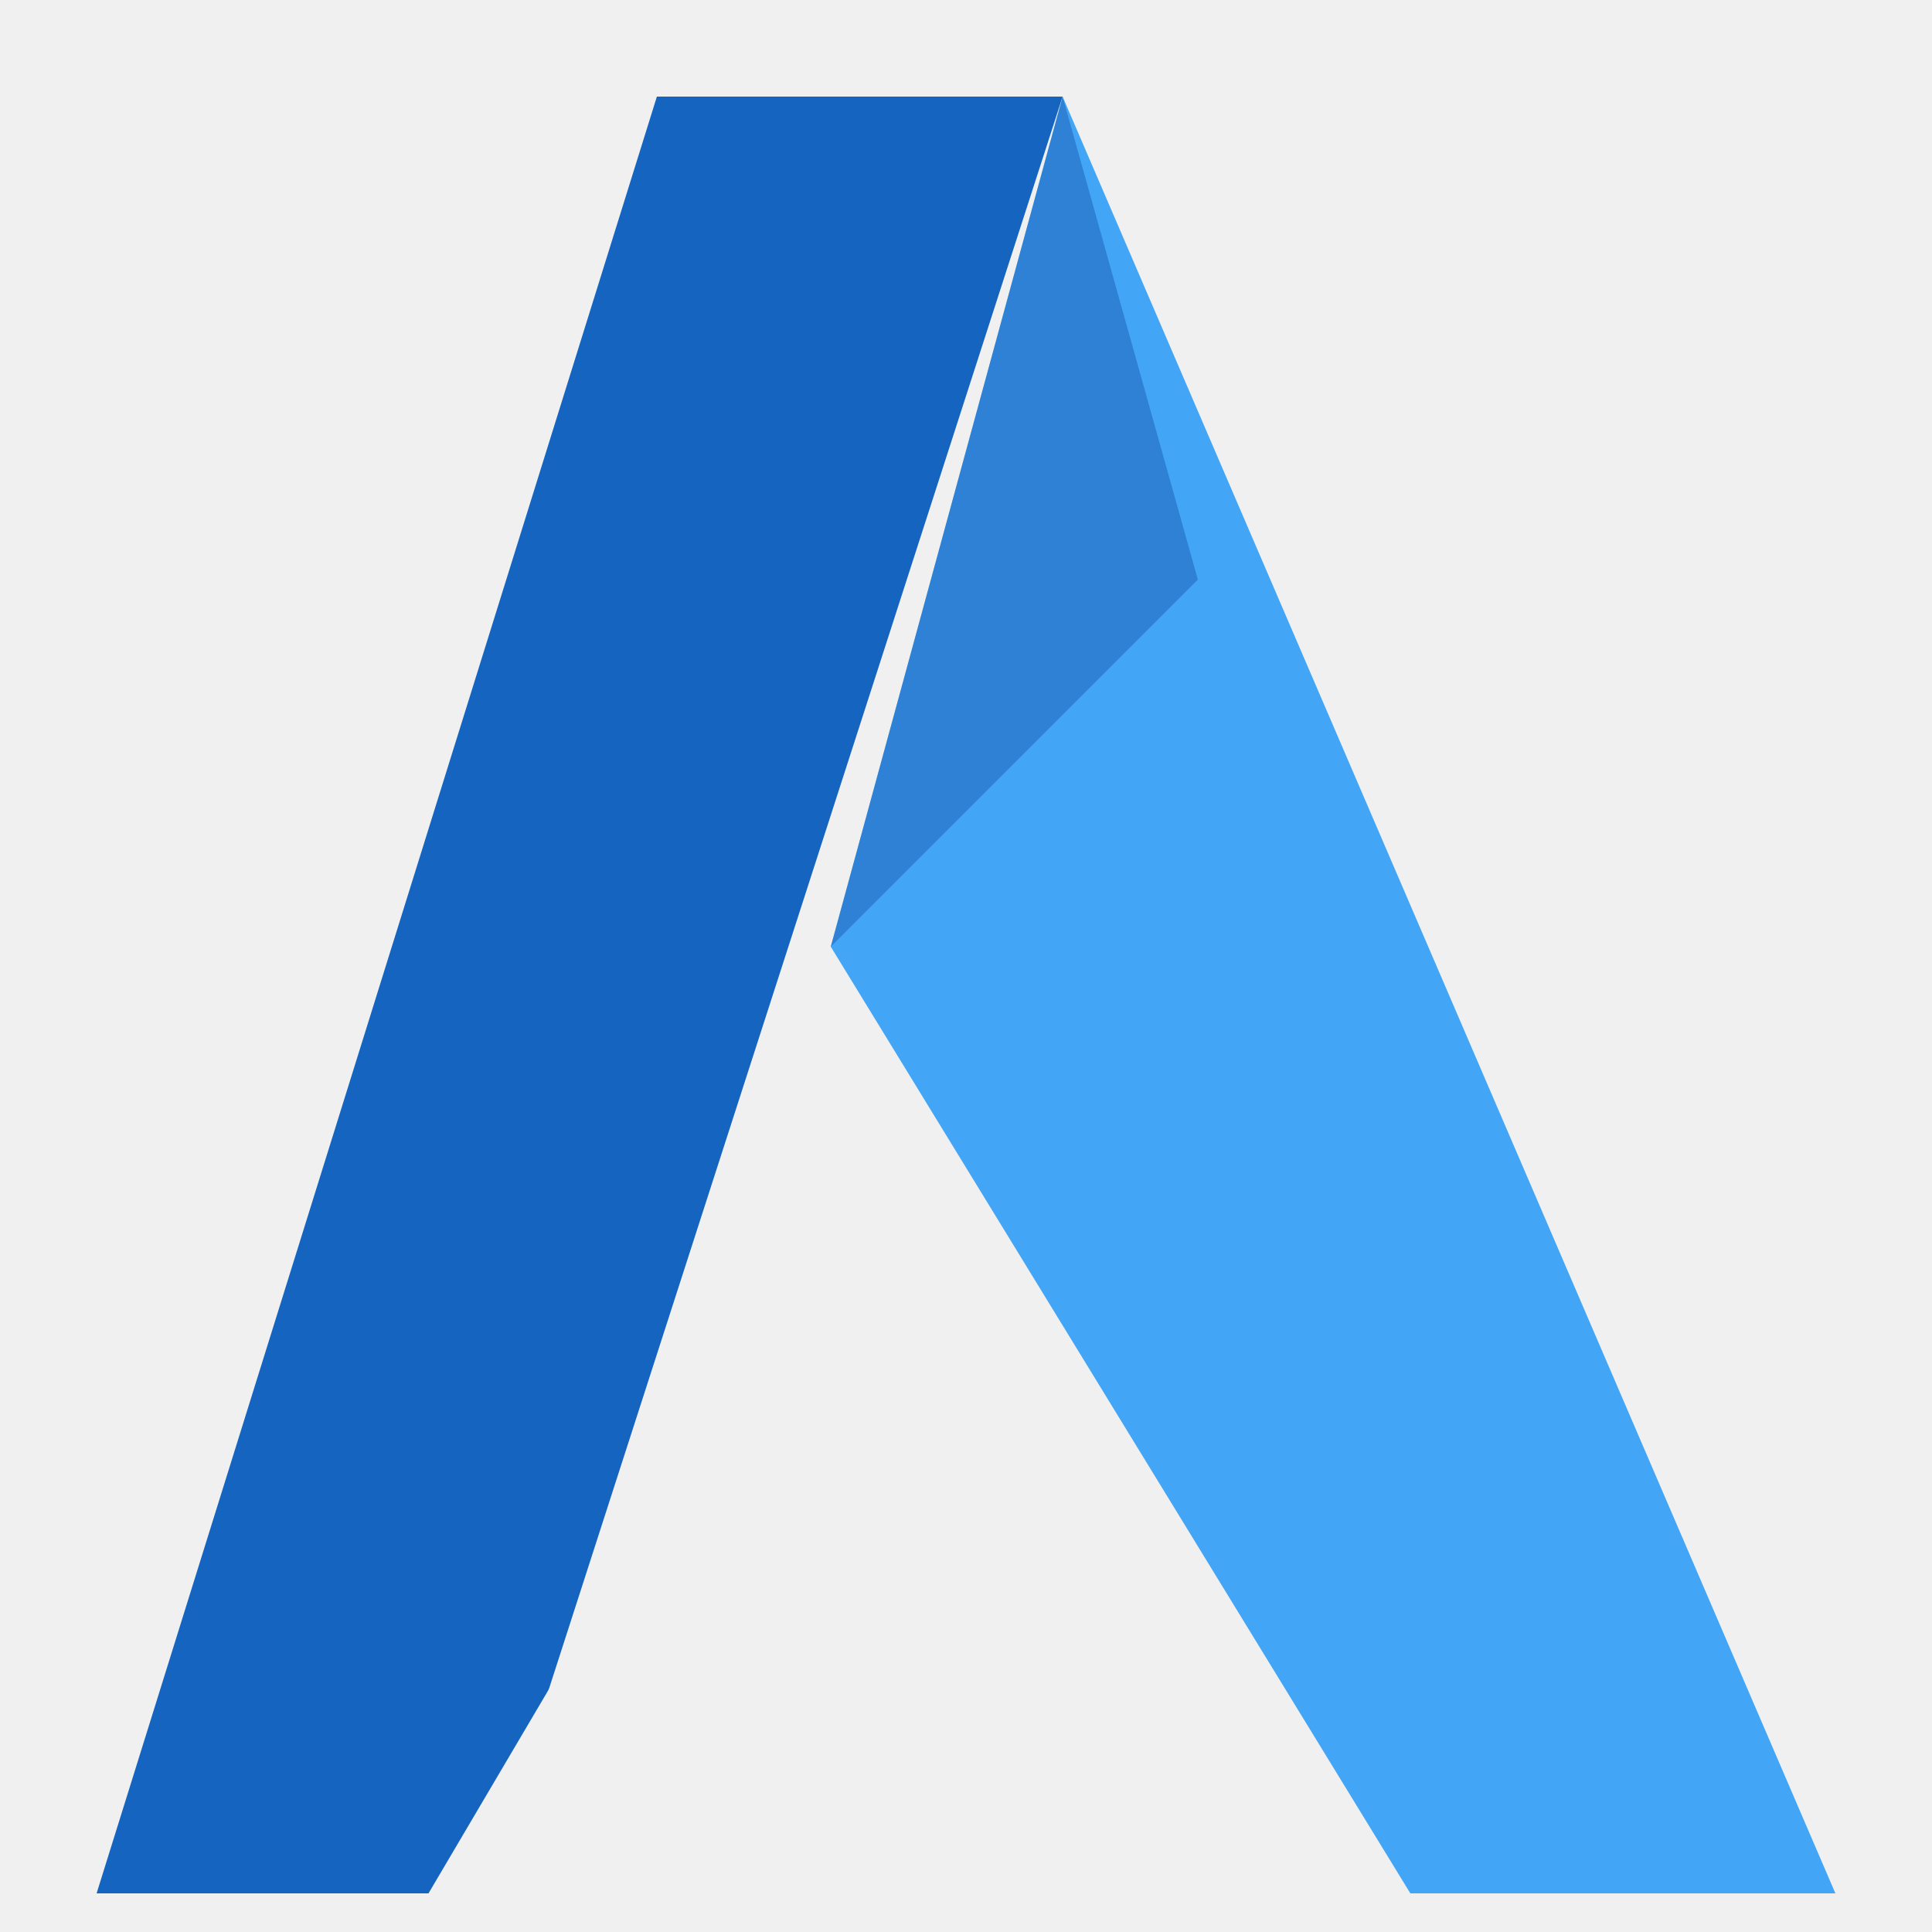
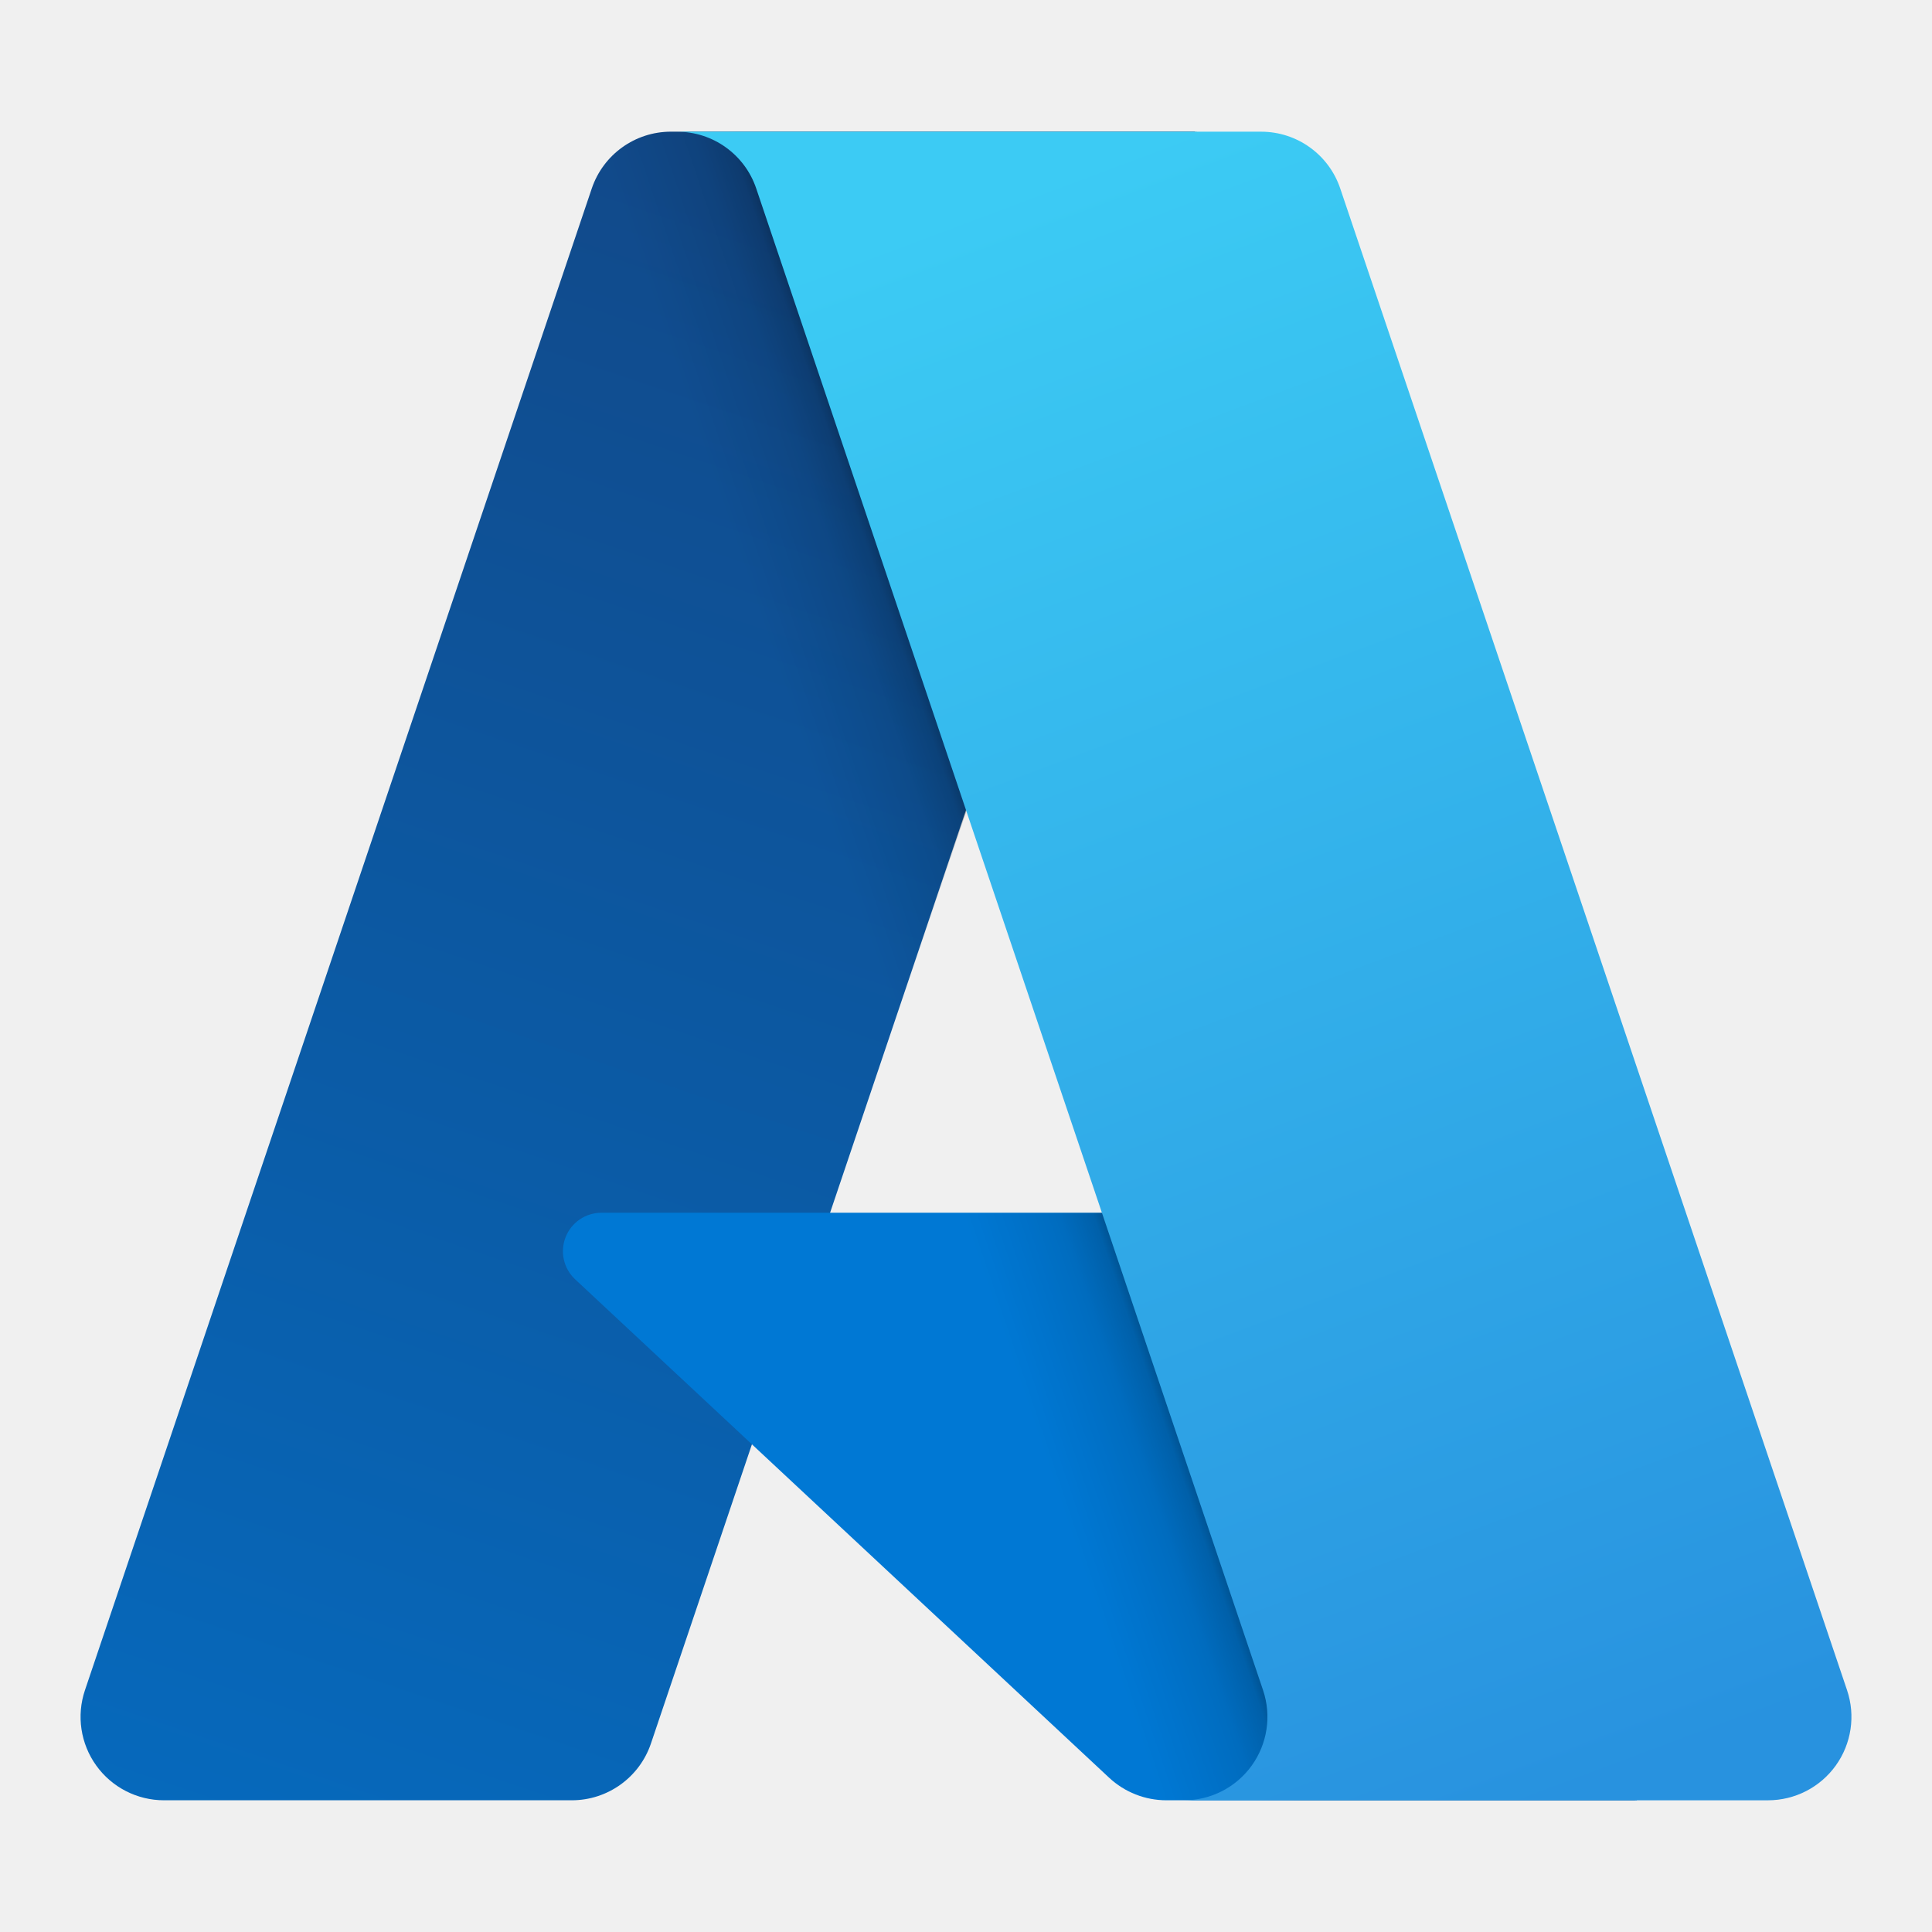
- <svg xmlns="http://www.w3.org/2000/svg" viewBox="0 0 100 100">
+ <svg xmlns="http://www.w3.org/2000/svg" width="150" height="150" viewBox="0 0 96 96">
  <defs>
-     <mask id="archMask">
-       <rect width="100" height="100" fill="white" />
-       <polygon points="21,100 44,61 65,100" fill="black" />
-     </mask>
+     <linearGradient id="e399c19f-b68f-429d-b176-18c2117ff73c" x1="-1032.172" x2="-1059.213" y1="145.312" y2="65.426" gradientTransform="matrix(1 0 0 -1 1075 158)" gradientUnits="userSpaceOnUse">
+       <stop offset="0" stop-color="#114a8b" />
+       <stop offset="1" stop-color="#0669bc" />
+     </linearGradient>
+     <linearGradient id="ac2a6fc2-ca48-4327-9a3c-d4dcc3256e15" x1="-1023.725" x2="-1029.98" y1="108.083" y2="105.968" gradientTransform="matrix(1 0 0 -1 1075 158)" gradientUnits="userSpaceOnUse">
+       <stop offset="0" stop-opacity=".3" />
+       <stop offset=".071" stop-opacity=".2" />
+       <stop offset=".321" stop-opacity=".1" />
+       <stop offset=".623" stop-opacity=".05" />
+       <stop offset="1" stop-opacity="0" />
+     </linearGradient>
+     <linearGradient id="a7fee970-a784-4bb1-af8d-63d18e5f7db9" x1="-1027.165" x2="-997.482" y1="147.642" y2="68.561" gradientTransform="matrix(1 0 0 -1 1075 158)" gradientUnits="userSpaceOnUse">
+       <stop offset="0" stop-color="#3ccbf4" />
+       <stop offset="1" stop-color="#2892df" />
+     </linearGradient>
  </defs>
-   <polygon points="5,98 34,5 55,5 25,98" fill="#1565C0" mask="url(#archMask)" />
-   <polygon points="55,5 95,98 73,98 43,49" fill="#42A5F5" mask="url(#archMask)" />
-   <polygon points="43,49 55,5 62,30" fill="#0D47A1" opacity="0.38" mask="url(#archMask)" />
+   <path fill="url(#e399c19f-b68f-429d-b176-18c2117ff73c)" d="M33.338 6.544h26.038l-27.03 80.087a4.152 4.152 0 0 1-3.933 2.824H8.149a4.145 4.145 0 0 1-3.928-5.47L29.404 9.368a4.152 4.152 0 0 1 3.934-2.825z" />
+   <path fill="#0078d4" d="M71.175 60.261h-41.29a1.911 1.911 0 0 0-1.305 3.309l26.532 24.764a4.171 4.171 0 0 0 2.846 1.121h23.38z" />
+   <path fill="url(#ac2a6fc2-ca48-4327-9a3c-d4dcc3256e15)" d="M33.338 6.544a4.118 4.118 0 0 0-3.943 2.879L4.252 83.917a4.14 4.14 0 0 0 3.908 5.538h20.787a4.443 4.443 0 0 0 3.41-2.9l5.014-14.777 17.91 16.705a4.237 4.237 0 0 0 2.666.972H81.24L71.024 60.261l-29.781.007L59.47 6.544z" />
+   <path fill="url(#a7fee970-a784-4bb1-af8d-63d18e5f7db9)" d="M66.595 9.364a4.145 4.145 0 0 0-3.928-2.82H33.648a4.146 4.146 0 0 1 3.928 2.82l25.184 74.62a4.146 4.146 0 0 1-3.928 5.472h29.02a4.146 4.146 0 0 0 3.927-5.472z" />
</svg>
